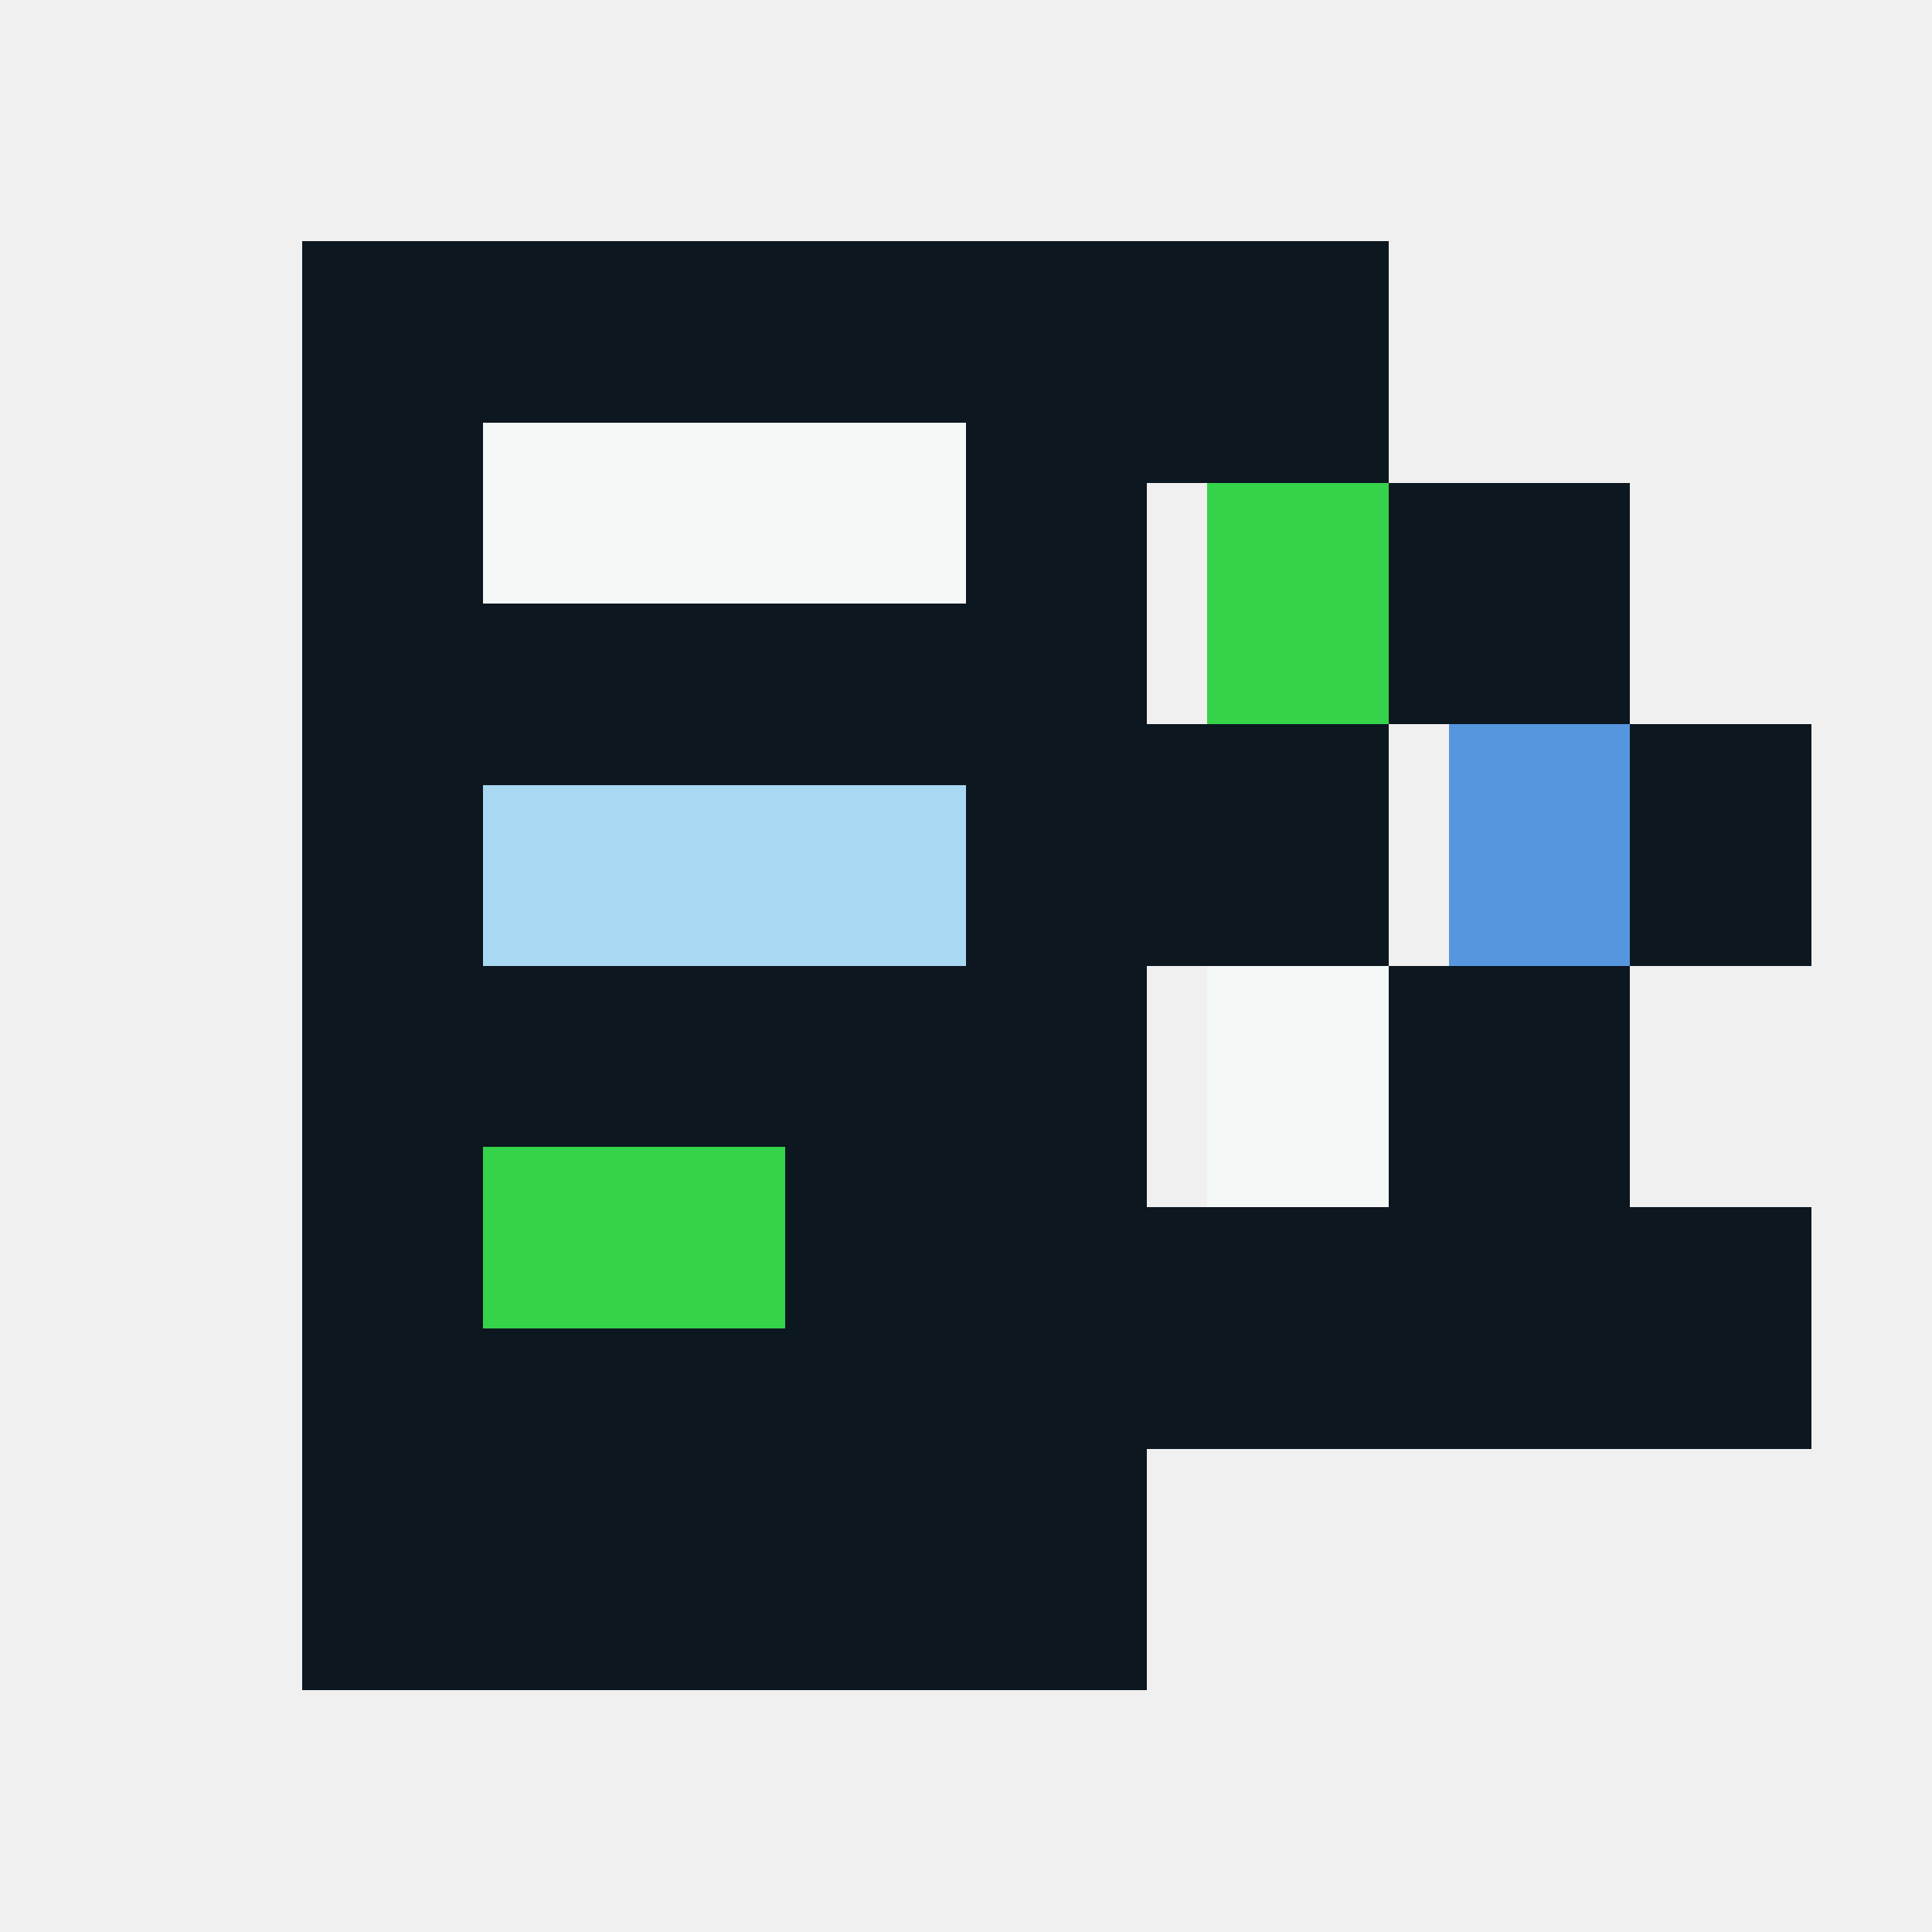
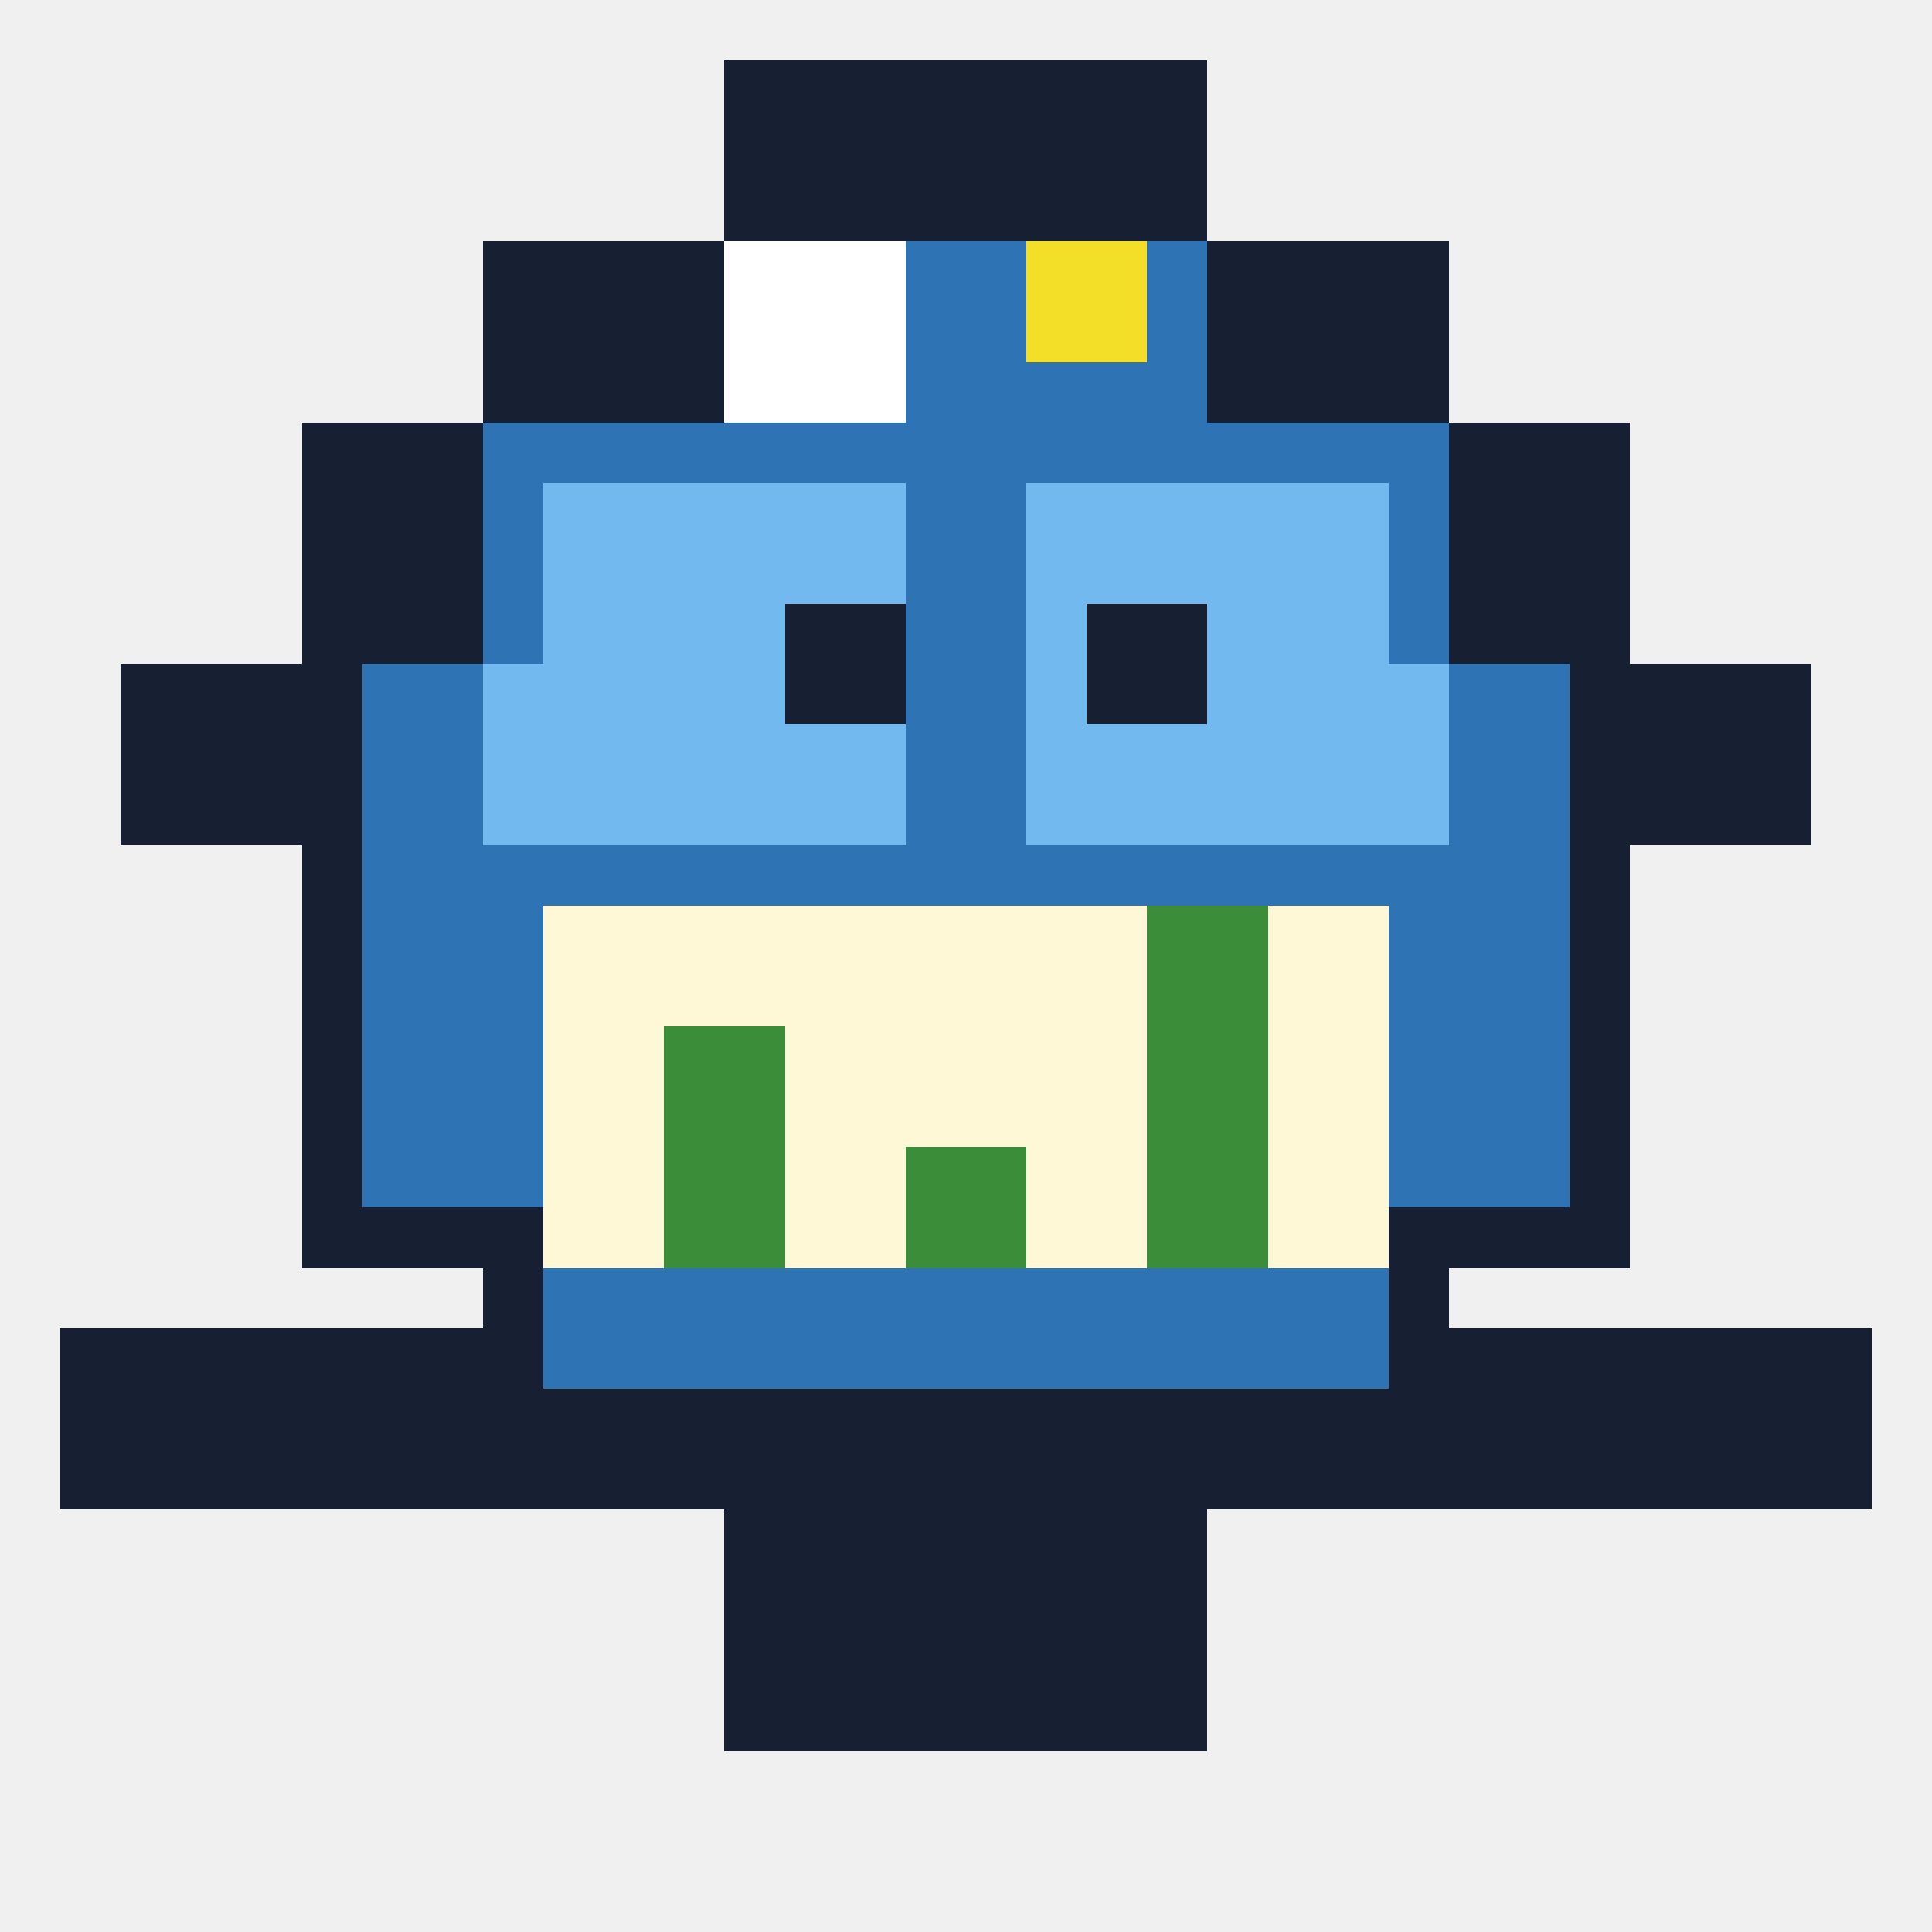
<svg xmlns="http://www.w3.org/2000/svg" viewBox="0 0 32 32" shape-rendering="crispEdges">
-   <g fill="#0c1720">
-     <rect x="5" y="4" width="14" height="24" />
-     <rect x="19" y="4" width="4" height="4" />
-     <rect x="19" y="12" width="4" height="4" />
-     <rect x="23" y="8" width="4" height="4" />
-     <rect x="23" y="16" width="4" height="4" />
-     <rect x="27" y="12" width="3" height="4" />
-     <rect x="19" y="20" width="11" height="4" />
-   </g>
-   <rect x="8" y="7" width="8" height="3" fill="#f4f8f7" />
-   <rect x="8" y="13" width="8" height="3" fill="#a9d8f3" />
-   <rect x="8" y="19" width="5" height="3" fill="#35d34a" />
-   <rect x="20" y="8" width="3" height="4" fill="#35d34a" />
-   <rect x="20" y="16" width="3" height="4" fill="#f4f8f7" />
-   <rect x="24" y="12" width="3" height="4" fill="#5596df" />
+   <path fill="#172032" d="M12 1h8v3h4v3h3v4h3v3h-3v7h-3v4h-4v4h-8v-4H8v-4H5v-7H2v-3h3V7h3V4h4zM1 22h8v3H1zm22 0h8v3h-8z" />
+   <path fill="#2e74b5" d="M12 4h8v3h4v4h2v9h-3v3H9v-3H6v-9h2V7h4z" />
+   <path fill="#71b9ee" d="M9 8h6v6H8v-3h1zm8 0h6v3h1v3h-7z" />
+   <path fill="#fff8d7" d="M9 15h14v6H9z" />
+   <path fill="#3b8d3a" d="M11 17h2v4h-2zm4 2h2v2h-2zm4-4h2v6h-2z" />
+   <path fill="#fff" d="M12 4h3v3h-3z" />
+   <path fill="#f3df28" d="M17 4h2v2h-2z" />
+   <path fill="#172032" d="M13 10h2v2h-2zm5 0h2v2h-2z" />
</svg>
